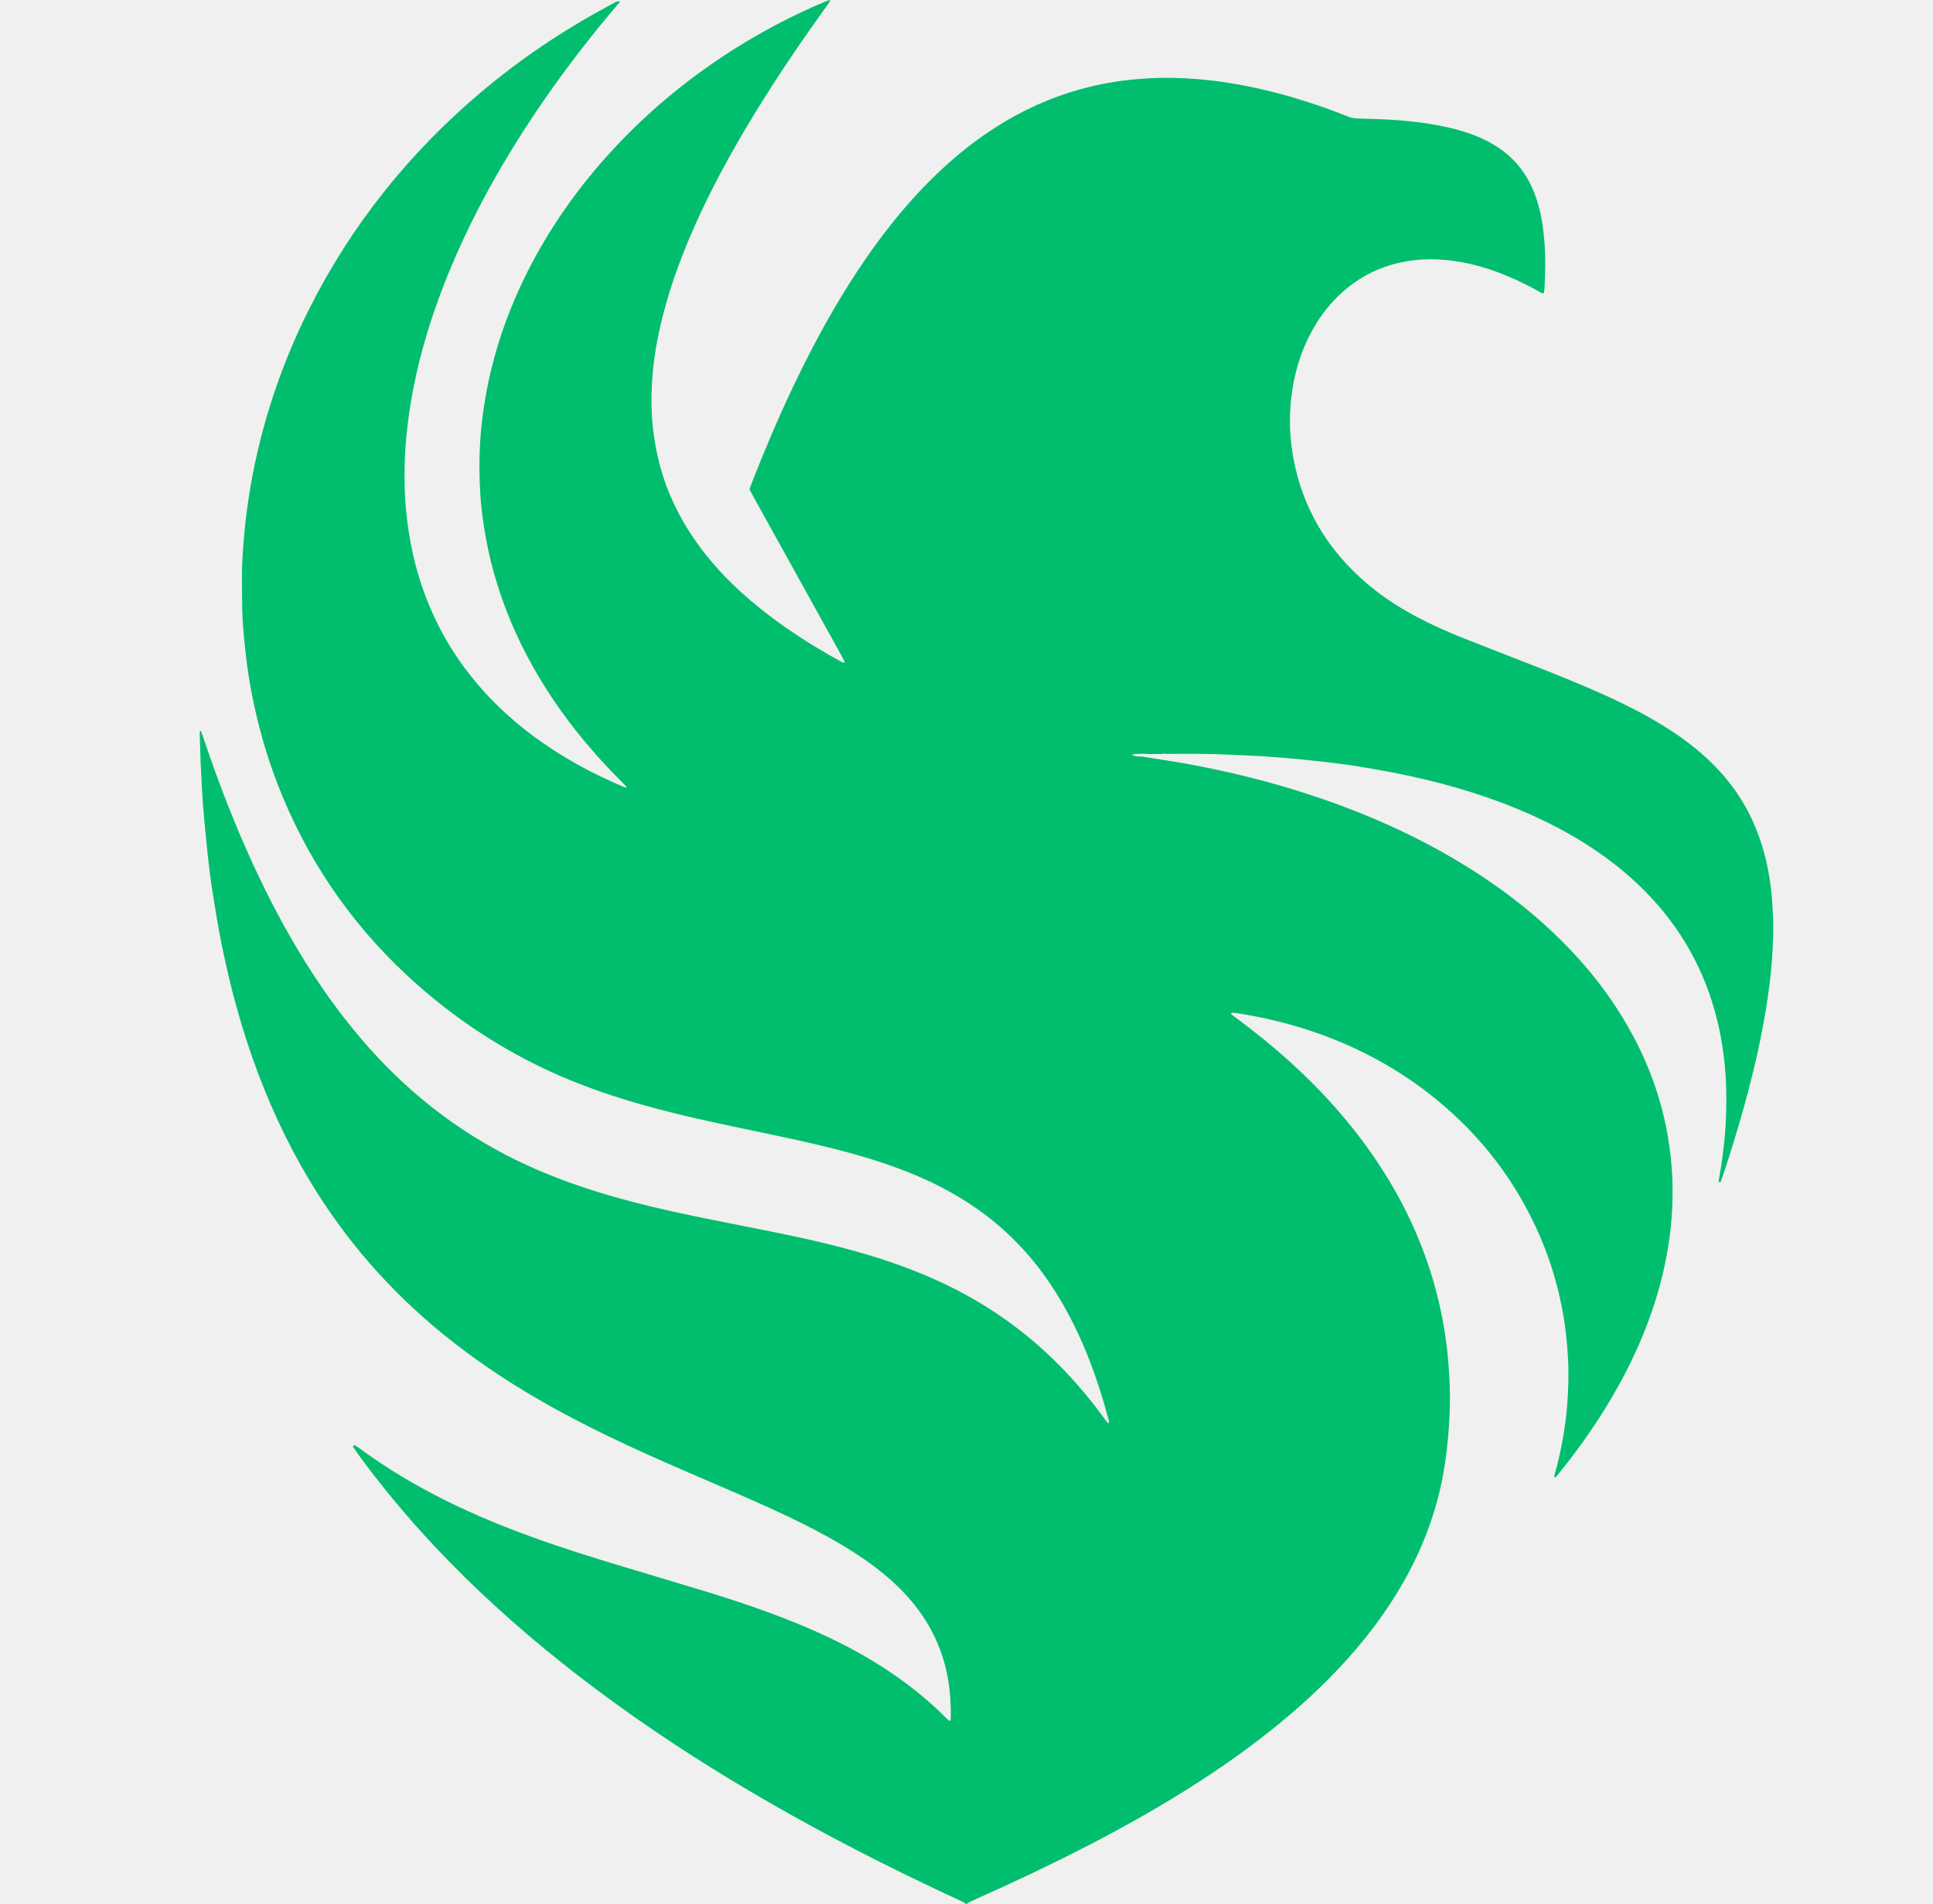
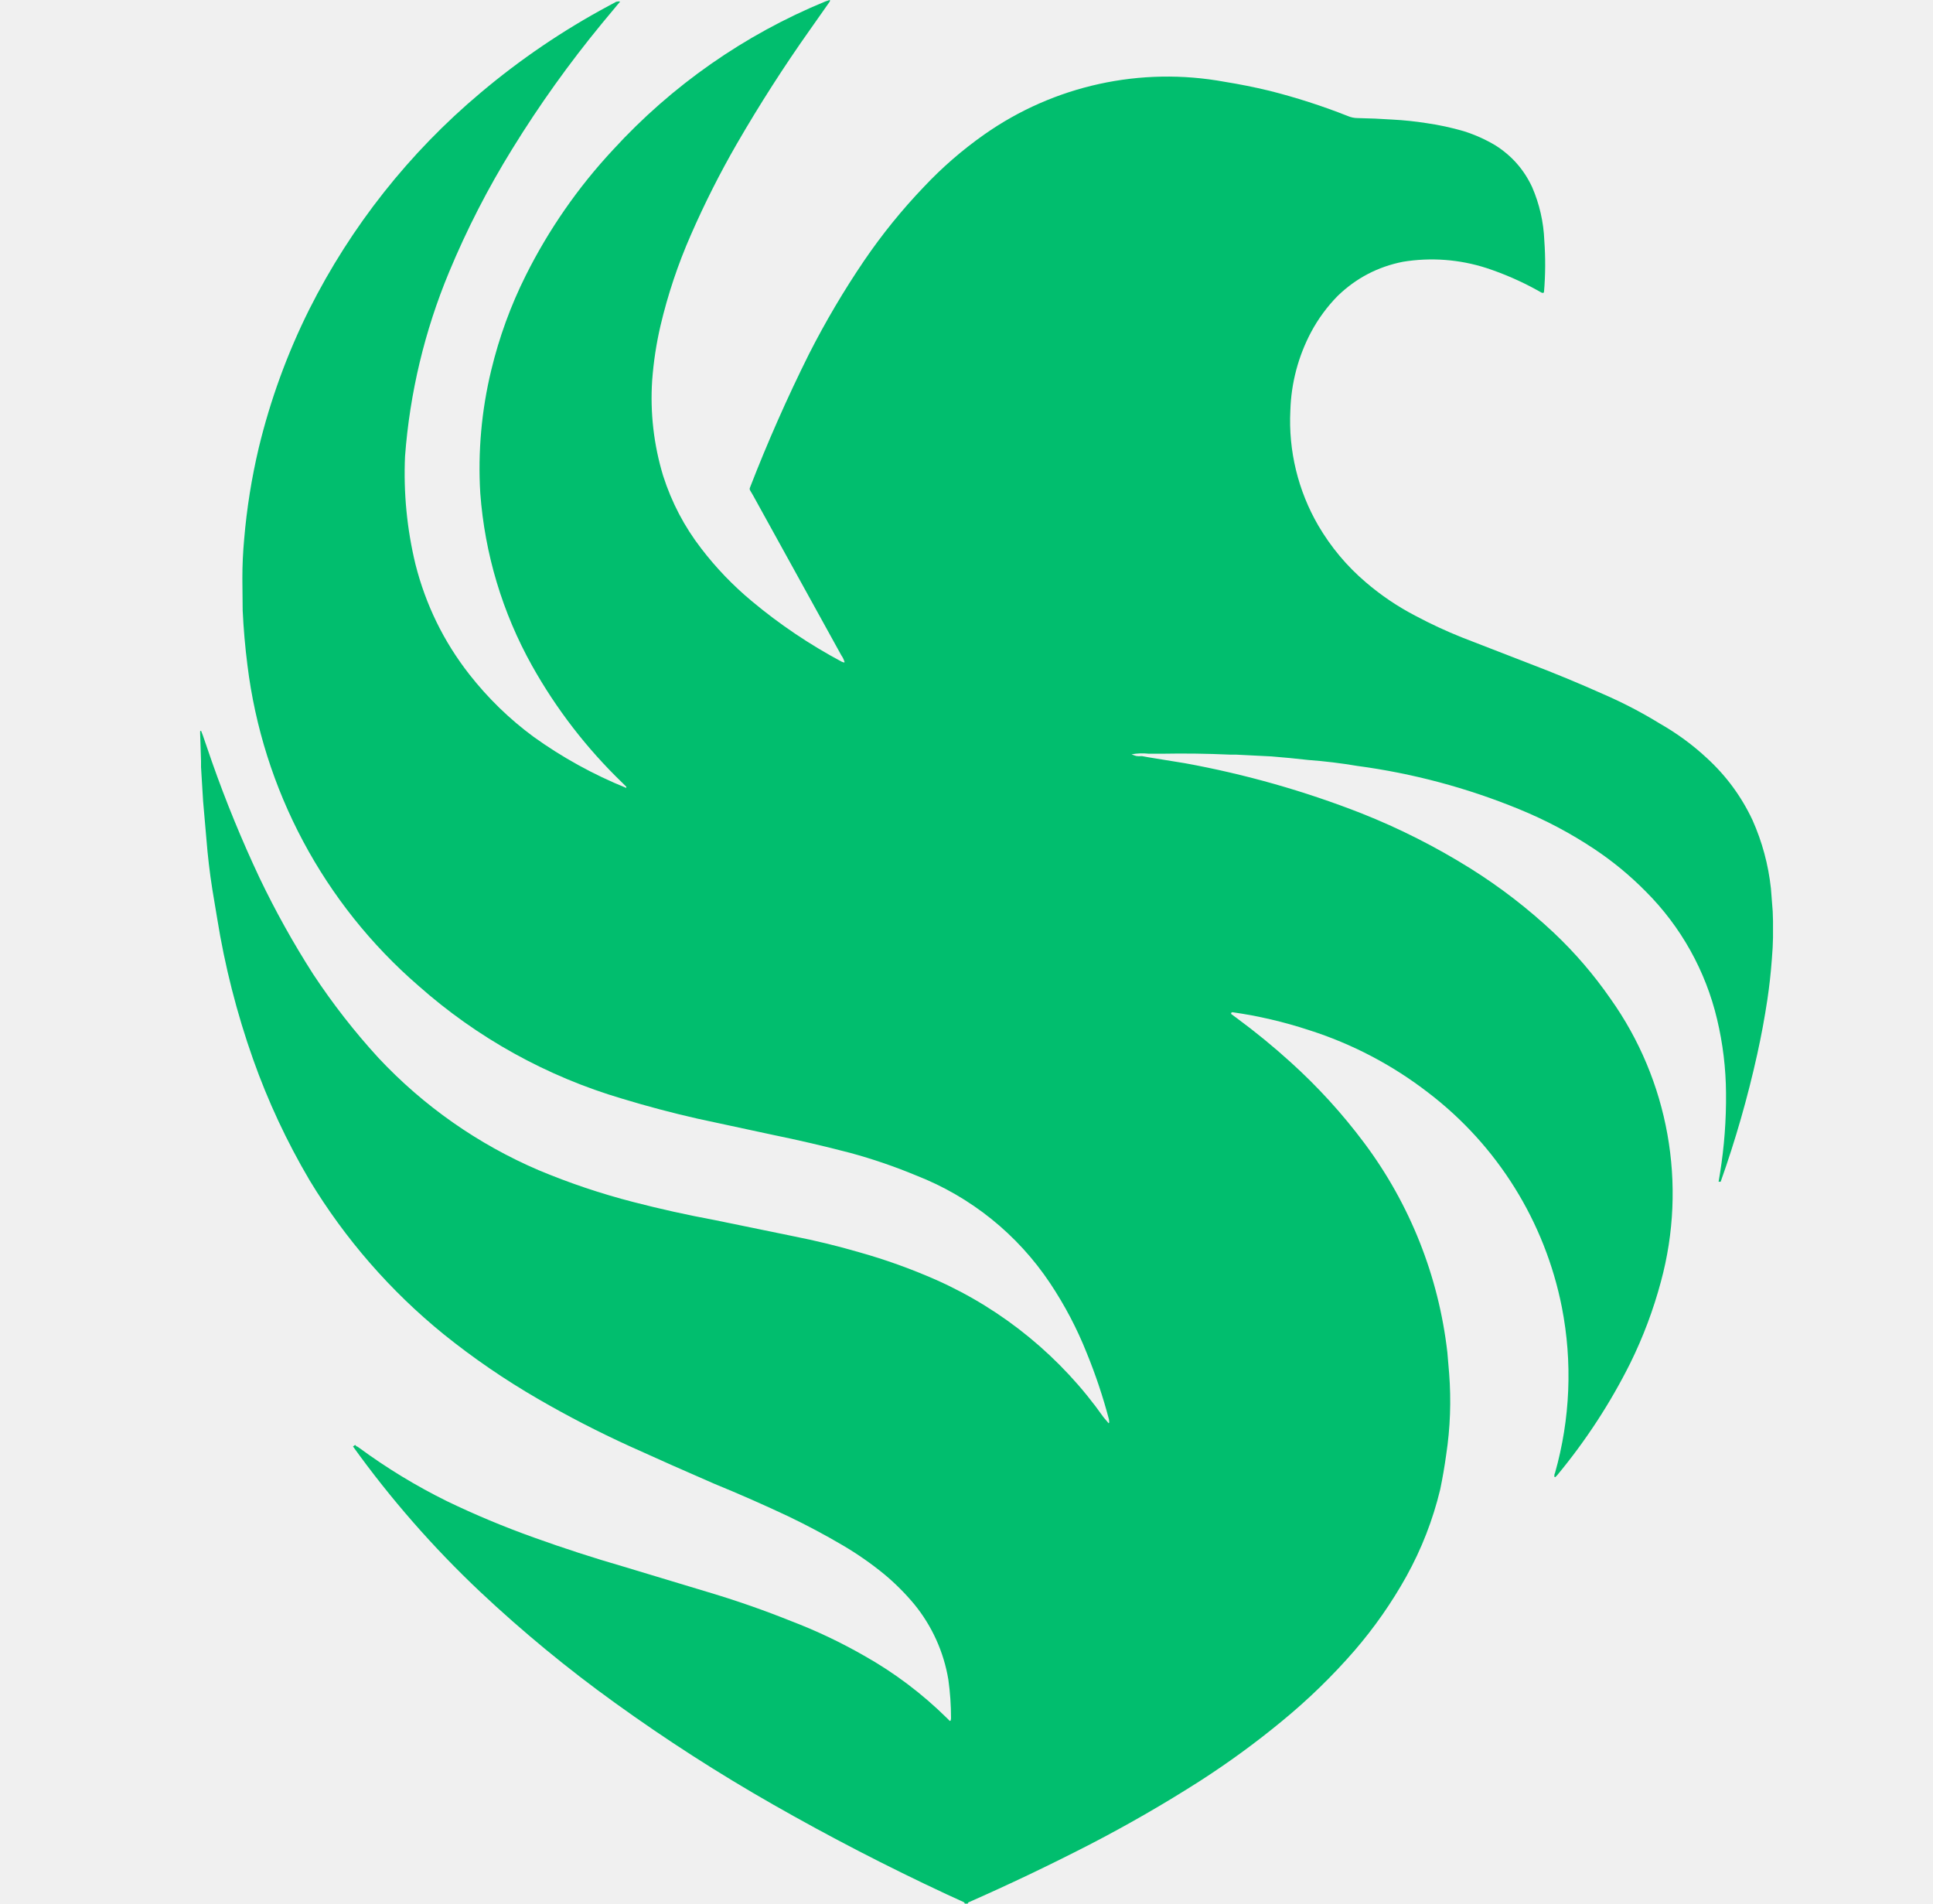
- <svg xmlns="http://www.w3.org/2000/svg" width="65" height="64" viewBox="0 0 65 64" fill="none">
-   <g clip-path="url(#clip0_1667_4920)">
-     <path d="M32.537 64H32.448C32.443 63.976 32.427 63.963 32.406 63.953C32.212 63.863 32.017 63.773 31.823 63.682C29.838 62.752 27.888 61.758 25.986 60.668C24.155 59.619 22.375 58.489 20.665 57.249C19.074 56.097 17.555 54.858 16.128 53.507C14.874 52.318 13.705 51.052 12.643 49.688C12.375 49.343 12.11 48.996 11.865 48.635C11.885 48.615 11.905 48.595 11.925 48.576C11.937 48.58 11.948 48.587 11.957 48.596C11.962 48.621 11.977 48.632 12.002 48.631C12.02 48.643 12.039 48.655 12.056 48.669C12.988 49.357 13.978 49.947 15.015 50.461C15.965 50.931 16.943 51.332 17.939 51.692C18.934 52.051 19.944 52.367 20.957 52.671C21.942 52.967 22.927 53.259 23.91 53.56C24.816 53.838 25.712 54.144 26.592 54.495C27.432 54.83 28.251 55.208 29.036 55.658C30.056 56.242 30.995 56.934 31.826 57.769C31.857 57.8 31.891 57.829 31.923 57.858C31.937 57.85 31.956 57.845 31.96 57.835C31.968 57.815 31.971 57.792 31.971 57.77C31.978 57.333 31.955 56.898 31.881 56.465C31.718 55.518 31.333 54.673 30.729 53.927C30.43 53.557 30.091 53.226 29.725 52.924C29.291 52.564 28.825 52.249 28.342 51.959C27.745 51.601 27.126 51.284 26.498 50.985C25.676 50.593 24.84 50.233 24.004 49.874C23.052 49.464 22.1 49.056 21.161 48.62C20.113 48.133 19.082 47.614 18.083 47.035C16.967 46.387 15.9 45.668 14.898 44.853C13.1 43.39 11.599 41.67 10.406 39.682C9.63 38.389 9.005 37.026 8.503 35.605C8.161 34.635 7.878 33.647 7.647 32.644C7.511 32.052 7.388 31.459 7.289 30.86C7.236 30.539 7.181 30.218 7.132 29.896C7.095 29.655 7.063 29.413 7.034 29.17C6.996 28.846 6.96 28.523 6.929 28.199C6.888 27.779 6.848 27.359 6.817 26.938C6.789 26.554 6.775 26.169 6.754 25.785C6.751 25.719 6.746 25.652 6.744 25.585C6.734 25.275 6.725 24.964 6.716 24.653C6.715 24.631 6.719 24.609 6.722 24.587C6.723 24.581 6.727 24.573 6.732 24.571C6.75 24.566 6.758 24.575 6.764 24.592C6.777 24.634 6.794 24.675 6.809 24.717C6.913 25.018 7.014 25.32 7.12 25.619C7.591 26.945 8.118 28.247 8.725 29.517C9.259 30.633 9.852 31.716 10.528 32.753C11.181 33.754 11.905 34.698 12.723 35.57C14.254 37.202 16.045 38.462 18.102 39.343C19.132 39.784 20.194 40.126 21.276 40.408C22.186 40.645 23.105 40.84 24.026 41.025C24.904 41.201 25.783 41.369 26.659 41.555C27.404 41.714 28.145 41.889 28.879 42.098C29.762 42.349 30.628 42.651 31.466 43.028C32.89 43.669 34.175 44.517 35.307 45.594C35.969 46.223 36.564 46.911 37.104 47.647C37.152 47.712 37.202 47.777 37.252 47.841C37.255 47.846 37.269 47.849 37.272 47.846C37.28 47.838 37.292 47.826 37.291 47.817C37.29 47.787 37.286 47.758 37.278 47.729C37.072 46.964 36.833 46.21 36.533 45.477C36.198 44.659 35.798 43.877 35.302 43.144C34.653 42.184 33.864 41.36 32.919 40.686C32.26 40.215 31.55 39.833 30.805 39.518C30.081 39.212 29.336 38.97 28.579 38.762C27.715 38.525 26.841 38.334 25.965 38.149C25.125 37.971 24.284 37.801 23.448 37.61C22.596 37.416 21.75 37.2 20.917 36.939C19.969 36.643 19.043 36.292 18.149 35.857C16.663 35.134 15.301 34.222 14.06 33.13C12.054 31.365 10.531 29.251 9.503 26.783C9.092 25.797 8.778 24.78 8.551 23.737C8.452 23.281 8.37 22.822 8.309 22.36C8.274 22.088 8.241 21.816 8.215 21.544C8.183 21.205 8.155 20.865 8.146 20.525C8.137 20.162 8.139 19.799 8.136 19.436C8.133 18.999 8.162 18.563 8.198 18.128C8.234 17.686 8.287 17.244 8.353 16.805C8.439 16.219 8.551 15.638 8.689 15.062C9.075 13.444 9.643 11.89 10.389 10.403C11.807 7.578 13.74 5.16 16.151 3.12C17.483 1.992 18.925 1.024 20.464 0.199C20.549 0.154 20.631 0.106 20.715 0.059C20.736 0.055 20.757 0.053 20.776 0.046C20.806 0.036 20.829 0.048 20.852 0.064C20.827 0.09 20.799 0.115 20.776 0.144C20.595 0.359 20.413 0.574 20.235 0.792C19.142 2.129 18.131 3.525 17.227 4.998C16.413 6.325 15.691 7.699 15.1 9.141C14.441 10.749 13.948 12.404 13.726 14.133C13.675 14.53 13.635 14.928 13.618 15.327C13.587 16.038 13.601 16.747 13.687 17.455C13.748 17.963 13.837 18.465 13.965 18.96C14.316 20.318 14.917 21.554 15.78 22.661C16.403 23.461 17.131 24.152 17.945 24.755C18.884 25.45 19.902 26.004 20.977 26.457C20.997 26.466 21.018 26.474 21.039 26.48C21.045 26.482 21.057 26.479 21.057 26.477C21.059 26.465 21.063 26.447 21.057 26.44C21.017 26.396 20.976 26.353 20.934 26.312C20.598 25.978 20.272 25.634 19.96 25.277C19.172 24.377 18.476 23.413 17.894 22.367C17.369 21.426 16.95 20.441 16.65 19.406C16.48 18.823 16.351 18.231 16.262 17.63C16.211 17.278 16.168 16.925 16.148 16.57C16.093 15.614 16.122 14.661 16.266 13.713C16.332 13.281 16.413 12.852 16.516 12.428C16.785 11.323 17.178 10.265 17.682 9.246C18.45 7.696 19.437 6.298 20.611 5.029C21.737 3.81 23 2.753 24.387 1.843C25.455 1.143 26.576 0.545 27.754 0.051C27.801 0.031 27.849 0.016 27.898 -0C27.901 -0.001 27.913 0.011 27.912 0.015C27.906 0.035 27.901 0.058 27.889 0.075C27.675 0.377 27.459 0.677 27.246 0.98C26.37 2.229 25.537 3.505 24.778 4.829C24.207 5.825 23.68 6.843 23.228 7.899C22.804 8.887 22.449 9.898 22.208 10.947C22.069 11.554 21.968 12.167 21.929 12.788C21.889 13.432 21.9 14.075 21.997 14.716C22.064 15.156 22.161 15.588 22.297 16.011C22.583 16.901 23.021 17.711 23.584 18.455C24.077 19.108 24.647 19.688 25.271 20.216C26.207 21.009 27.232 21.669 28.306 22.258C28.325 22.268 28.347 22.274 28.367 22.281C28.373 22.283 28.381 22.281 28.387 22.278C28.403 22.269 28.407 22.256 28.399 22.24C28.366 22.174 28.333 22.108 28.297 22.044C27.304 20.251 26.31 18.458 25.316 16.665C25.284 16.607 25.252 16.548 25.221 16.489C25.206 16.462 25.205 16.432 25.216 16.404C25.272 16.259 25.328 16.114 25.385 15.969C25.931 14.593 26.526 13.239 27.203 11.921C27.762 10.834 28.373 9.778 29.064 8.768C29.663 7.893 30.317 7.062 31.053 6.296C31.68 5.643 32.358 5.048 33.103 4.531C33.99 3.915 34.944 3.432 35.976 3.106C36.655 2.891 37.349 2.748 38.059 2.677C38.509 2.632 38.96 2.608 39.412 2.617C40.005 2.629 40.594 2.676 41.181 2.765C41.687 2.841 42.187 2.94 42.683 3.062C43.582 3.284 44.46 3.573 45.321 3.914C45.432 3.958 45.544 3.981 45.665 3.984C46.05 3.994 46.435 4.004 46.819 4.029C47.203 4.053 47.586 4.091 47.967 4.148C48.392 4.212 48.813 4.296 49.223 4.425C49.599 4.542 49.959 4.695 50.294 4.905C50.843 5.248 51.25 5.715 51.517 6.305C51.695 6.699 51.804 7.113 51.867 7.54C51.894 7.722 51.914 7.907 51.93 8.091C51.976 8.638 51.966 9.186 51.933 9.733C51.931 9.763 51.926 9.792 51.92 9.821C51.918 9.835 51.908 9.847 51.9 9.864C51.881 9.86 51.859 9.858 51.84 9.849C51.788 9.823 51.737 9.792 51.685 9.764C51.138 9.465 50.573 9.208 49.978 9.02C49.273 8.798 48.553 8.685 47.812 8.725C47.597 8.736 47.385 8.766 47.174 8.808C46.33 8.975 45.603 9.364 44.989 9.964C44.626 10.319 44.33 10.725 44.092 11.172C43.652 11.996 43.434 12.881 43.385 13.809C43.356 14.366 43.399 14.918 43.504 15.466C43.654 16.252 43.928 16.99 44.327 17.682C44.746 18.408 45.288 19.031 45.919 19.578C46.436 20.027 47.004 20.4 47.607 20.721C48.111 20.989 48.63 21.225 49.16 21.435C49.916 21.735 50.675 22.029 51.433 22.325C52.267 22.65 53.1 22.98 53.916 23.348C54.571 23.644 55.213 23.964 55.828 24.336C56.387 24.674 56.916 25.052 57.397 25.496C58.041 26.091 58.558 26.779 58.926 27.576C59.264 28.309 59.456 29.081 59.553 29.88C59.584 30.137 59.597 30.396 59.613 30.654C59.648 31.196 59.621 31.735 59.584 32.275C59.553 32.725 59.498 33.173 59.431 33.62C59.338 34.235 59.222 34.845 59.087 35.452C58.913 36.232 58.709 37.004 58.484 37.771C58.291 38.432 58.086 39.088 57.862 39.739C57.837 39.738 57.812 39.737 57.786 39.737C57.804 39.635 57.82 39.532 57.839 39.431C57.907 39.052 57.951 38.67 57.991 38.287C58.044 37.779 58.053 37.268 58.049 36.758C58.045 36.343 58.015 35.93 57.965 35.518C57.914 35.099 57.839 34.685 57.737 34.275C57.33 32.628 56.53 31.201 55.342 29.989C54.817 29.453 54.238 28.983 53.616 28.565C52.815 28.026 51.962 27.585 51.072 27.215C49.701 26.645 48.278 26.251 46.822 25.969C46.431 25.893 46.037 25.827 45.643 25.762C45.402 25.722 45.16 25.69 44.918 25.66C44.609 25.622 44.301 25.586 43.991 25.556C43.579 25.515 43.167 25.474 42.754 25.445C42.355 25.416 41.956 25.402 41.557 25.382C41.49 25.379 41.423 25.377 41.357 25.373C40.64 25.337 39.922 25.34 39.204 25.347C39.159 25.331 39.114 25.331 39.068 25.348C38.922 25.349 38.775 25.351 38.628 25.352C38.435 25.334 38.214 25.34 38.049 25.368C38.2 25.434 38.207 25.435 38.402 25.433C38.475 25.446 38.548 25.459 38.621 25.471C39.03 25.536 39.441 25.594 39.849 25.668C40.599 25.802 41.344 25.962 42.083 26.15C43.339 26.47 44.572 26.862 45.774 27.348C47.053 27.865 48.284 28.477 49.451 29.214C50.45 29.844 51.386 30.554 52.242 31.368C52.953 32.043 53.597 32.776 54.155 33.583C55.288 35.221 55.999 37.017 56.192 39.008C56.232 39.414 56.249 39.821 56.242 40.228C56.235 40.687 56.204 41.144 56.142 41.6C56.072 42.107 55.974 42.607 55.845 43.102C55.598 44.05 55.248 44.96 54.816 45.839C54.15 47.195 53.314 48.439 52.362 49.609C52.344 49.631 52.322 49.65 52.3 49.67C52.295 49.674 52.285 49.675 52.279 49.673C52.274 49.671 52.271 49.662 52.27 49.656C52.26 49.61 52.278 49.569 52.29 49.527C52.498 48.776 52.636 48.012 52.699 47.236C52.742 46.697 52.755 46.157 52.724 45.616C52.692 45.06 52.629 44.509 52.523 43.964C52.335 43.001 52.034 42.075 51.614 41.187C50.774 39.414 49.568 37.937 48.017 36.74C46.804 35.803 45.461 35.113 44.007 34.635C43.225 34.378 42.425 34.194 41.613 34.065C41.554 34.056 41.495 34.052 41.436 34.048C41.424 34.047 41.408 34.056 41.401 34.065C41.39 34.078 41.396 34.093 41.409 34.103C41.468 34.147 41.526 34.193 41.586 34.237C42.218 34.703 42.827 35.197 43.408 35.726C44.315 36.55 45.144 37.445 45.871 38.432C47.14 40.154 48.032 42.046 48.466 44.147C48.557 44.589 48.626 45.035 48.674 45.484C48.699 45.72 48.713 45.956 48.73 46.193C48.765 46.688 48.764 47.184 48.738 47.68C48.717 48.094 48.683 48.507 48.629 48.918C48.578 49.308 48.513 49.694 48.424 50.076C48.185 51.106 47.802 52.081 47.294 53.008C46.806 53.901 46.217 54.725 45.554 55.496C44.809 56.363 43.983 57.148 43.103 57.877C42.229 58.6 41.31 59.26 40.359 59.877C39.14 60.667 37.878 61.38 36.588 62.046C35.332 62.695 34.053 63.296 32.762 63.872C32.695 63.903 32.627 63.933 32.561 63.966C32.55 63.971 32.545 63.989 32.538 64L32.537 64Z" fill="#01BE6E" />
+ <svg xmlns="http://www.w3.org/2000/svg" width="65" height="64" fill="none" viewBox="0 0 65 64">
+   <g clip-path="url(#a)">
+     <path fill="#01BE6E" d="M32.54 64h-.1q0-.03-.03-.05l-.59-.27A80 80 0 0 1 26 60.67a59 59 0 0 1-5.32-3.42 45 45 0 0 1-4.54-3.74 34 34 0 0 1-4.27-4.88l.07-.05.03.02q0 .03.04.03l.06.04q1.4 1.03 2.96 1.8 1.41.68 2.92 1.22 1.5.54 3.02.98l2.95.89q1.36.41 2.68.94 1.26.48 2.45 1.16 1.53.86 2.79 2.1l.1.1.03-.02.01-.07q0-.66-.09-1.3a5.4 5.4 0 0 0-1.15-2.54q-.46-.55-1-1-.66-.54-1.39-.97-.9-.53-1.84-.98-1.23-.58-2.5-1.1-1.43-.62-2.84-1.26-1.58-.72-3.08-1.59a25 25 0 0 1-3.18-2.18 20 20 0 0 1-4.5-5.17q-1.15-1.95-1.9-4.07a27 27 0 0 1-1.21-4.75l-.16-.96a22 22 0 0 1-.2-1.7l-.11-1.26-.07-1.15v-.2l-.03-.94v-.06l.01-.02q.03 0 .03.02l.05.13.31.9q.7 1.99 1.6 3.9.8 1.67 1.8 3.23.99 1.5 2.2 2.82a16 16 0 0 0 5.38 3.77q1.55.65 3.18 1.07 1.35.35 2.75.61l2.63.54q1.12.22 2.22.54 1.32.37 2.59.93a13.7 13.7 0 0 1 5.63 4.62l.17.2.02-.03-.01-.1q-.3-1.14-.75-2.24-.49-1.23-1.23-2.34a9.6 9.6 0 0 0-4.5-3.62q-1.08-.45-2.22-.76-1.3-.34-2.62-.61l-2.51-.54q-1.28-.29-2.53-.67a18 18 0 0 1-6.86-3.8 17 17 0 0 1-5.75-10.78 23 23 0 0 1-.16-1.84l-.01-1.08q0-.66.06-1.31a21 21 0 0 1 .49-3.07 22 22 0 0 1 1.7-4.66 23 23 0 0 1 5.76-7.28A25 25 0 0 1 20.46.2l.26-.14.06-.01q.04-.01.07.01l-.07.08-.54.65A38 38 0 0 0 17.23 5a29 29 0 0 0-2.13 4.15 20 20 0 0 0-1.48 6.19 13 13 0 0 0 .35 3.63q.52 2.05 1.81 3.7.94 1.2 2.16 2.1a15 15 0 0 0 3.12 1.72v-.04l-.13-.13a17 17 0 0 1-3.04-3.94 14 14 0 0 1-1.74-5.8 14 14 0 0 1 .37-4.14q.4-1.66 1.16-3.18a18 18 0 0 1 2.93-4.22A20 20 0 0 1 27.75.05L27.9 0l.01.01q0 .04-.02.06l-.64.91a50 50 0 0 0-2.47 3.85q-.86 1.49-1.55 3.07-.65 1.48-1.02 3.05-.21.9-.28 1.84A9 9 0 0 0 22.3 16q.43 1.34 1.28 2.44.75.98 1.7 1.77 1.4 1.17 3.03 2.04l.06.02h.02q.02-.01 0-.04-.03-.1-.1-.2l-2.97-5.38-.1-.17a.1.1 0 0 1 0-.09 53 53 0 0 1 1.98-4.48 29 29 0 0 1 1.86-3.15q.9-1.32 2-2.47.93-.99 2.04-1.77a10.7 10.7 0 0 1 8.08-1.77q.75.12 1.5.3 1.35.34 2.64.85.16.07.34.07.58.01 1.16.05.58.03 1.15.12.63.09 1.25.27.57.18 1.07.48.82.52 1.23 1.4a5 5 0 0 1 .41 1.8 11 11 0 0 1-.01 1.72l-.02.04-.06-.01-.16-.09a10 10 0 0 0-1.7-.74 6 6 0 0 0-2.8-.21q-1.27.25-2.2 1.15-.53.54-.89 1.21a6 6 0 0 0-.7 2.64 7 7 0 0 0 .94 3.87q.64 1.09 1.59 1.9.78.67 1.69 1.14.75.4 1.55.72l2.27.88q1.26.48 2.49 1.03.99.43 1.9.99.86.49 1.58 1.16.97.89 1.53 2.08.49 1.1.62 2.3l.06.77q.04.83-.03 1.62-.05.68-.15 1.35-.14.93-.34 1.83a36 36 0 0 1-1.23 4.29h-.07l.05-.3a16 16 0 0 0 .2-2.68 11 11 0 0 0-.3-2.48 9 9 0 0 0-2.4-4.3q-.79-.8-1.72-1.42-1.2-.8-2.55-1.35a22 22 0 0 0-5.43-1.45 18 18 0 0 0-1.65-.2q-.61-.07-1.24-.12l-1.2-.06h-.2a36 36 0 0 0-2.28-.03h-.44a2 2 0 0 0-.58.02c.15.06.16.07.35.06l.22.04 1.23.2a32 32 0 0 1 5.92 1.68q1.92.76 3.68 1.86 1.5.94 2.8 2.16 1.06 1 1.9 2.21a11.3 11.3 0 0 1 1.7 9.52q-.38 1.42-1.03 2.74-1.01 2.02-2.46 3.77l-.06.06h-.02l-.01-.01q-.01-.08.02-.13a12 12 0 0 0 .23-5.57 12 12 0 0 0-4.5-7.22 13 13 0 0 0-4.01-2.1 15 15 0 0 0-2.57-.6l-.04.02v.04l.19.14q.95.7 1.82 1.49 1.36 1.23 2.46 2.7a14.5 14.5 0 0 1 2.8 7.05l.06.71a12 12 0 0 1-.1 2.73q-.08.58-.2 1.16-.37 1.54-1.14 2.93a15 15 0 0 1-1.74 2.49q-1.12 1.29-2.45 2.38-1.31 1.08-2.74 2-1.83 1.17-3.77 2.17a75 75 0 0 1-4.03 1.92z" />
  </g>
  <defs>
-     <clipPath id="clip0_1667_4920">
-       <rect width="52.913" height="64" fill="white" transform="translate(6.71631)" />
+     <clipPath id="a">
+       <path fill="#fff" d="M6.72 0h52.9v64H6.73z" />
    </clipPath>
  </defs>
</svg>
